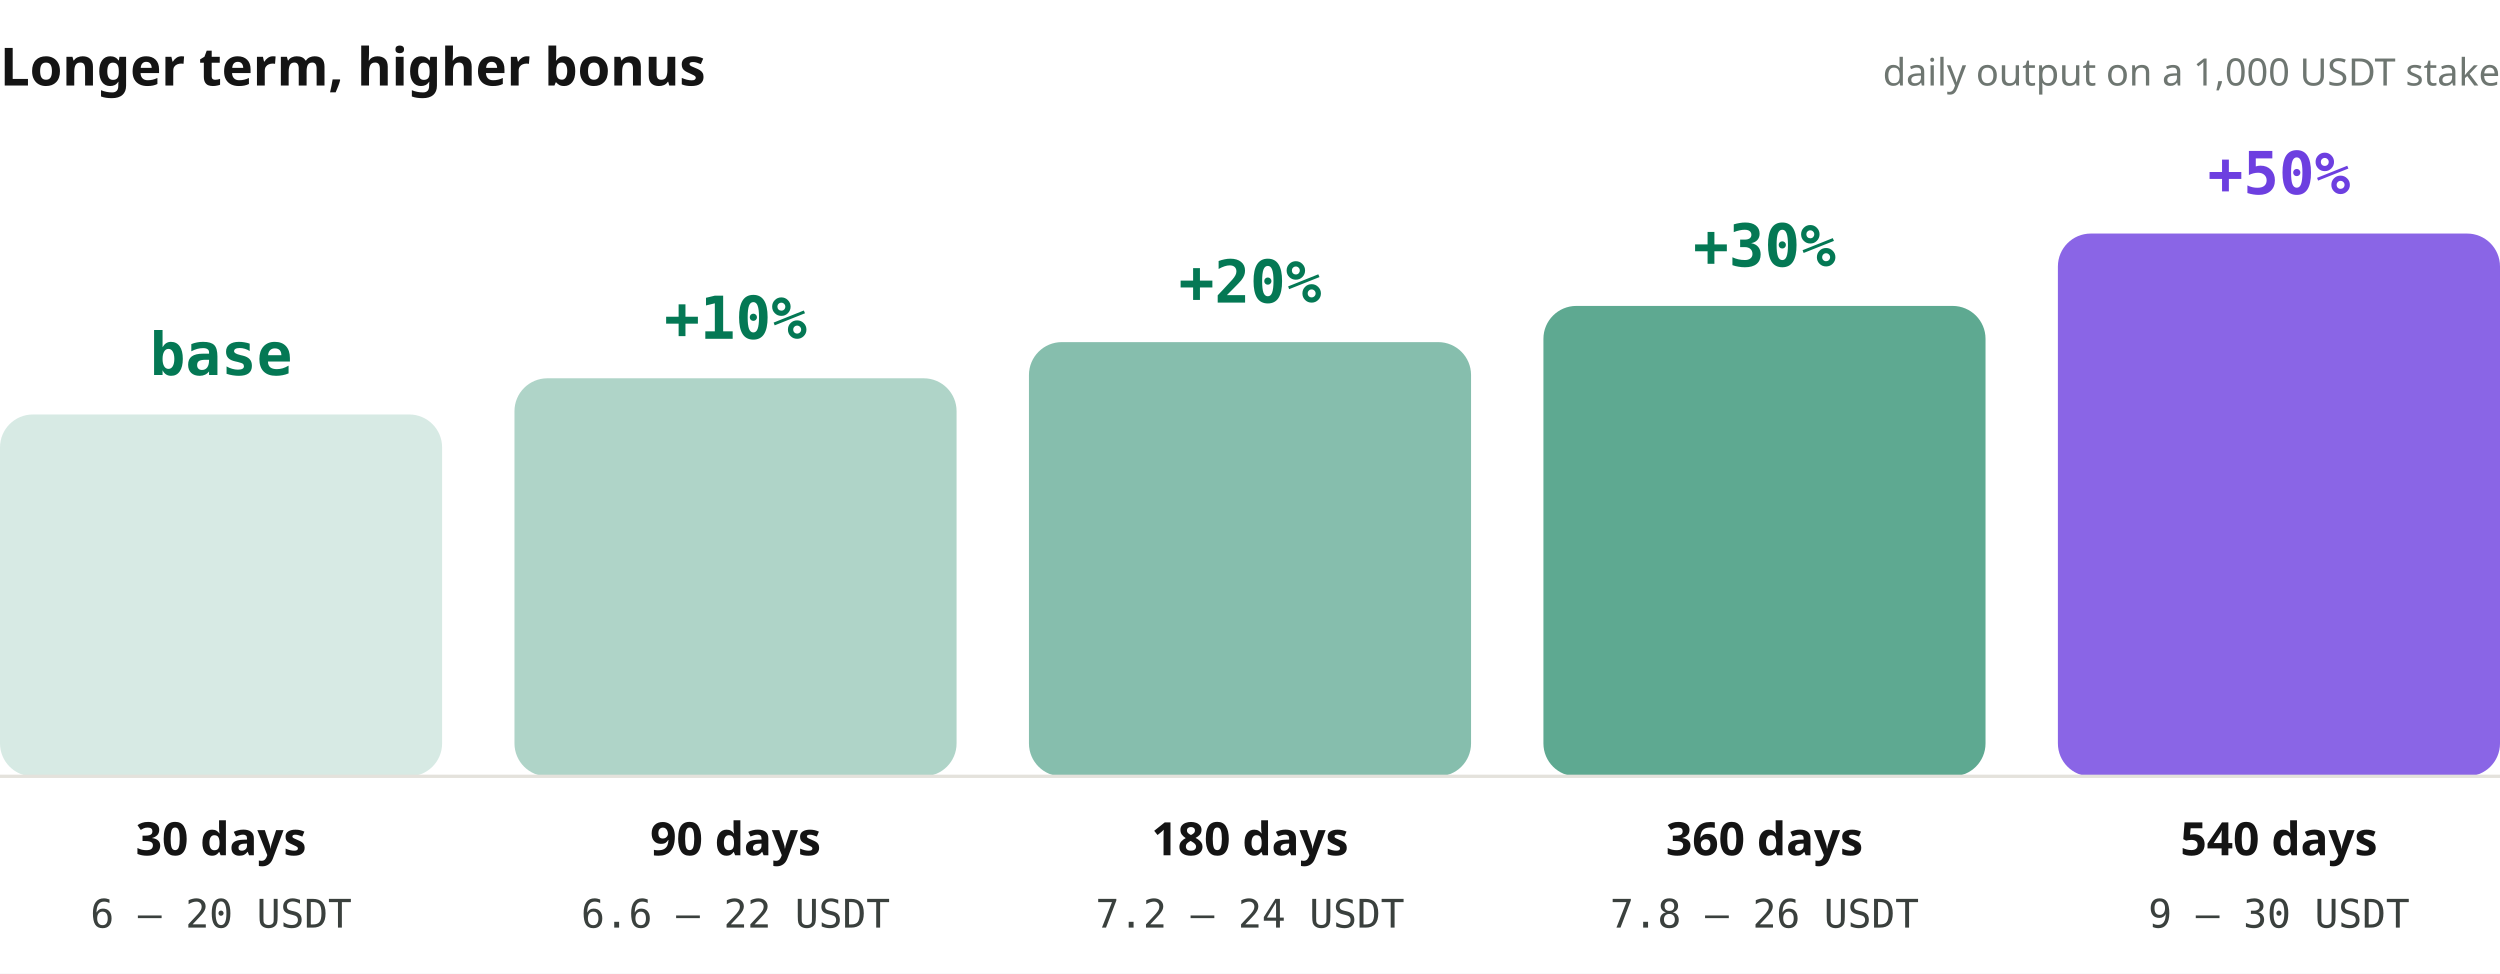
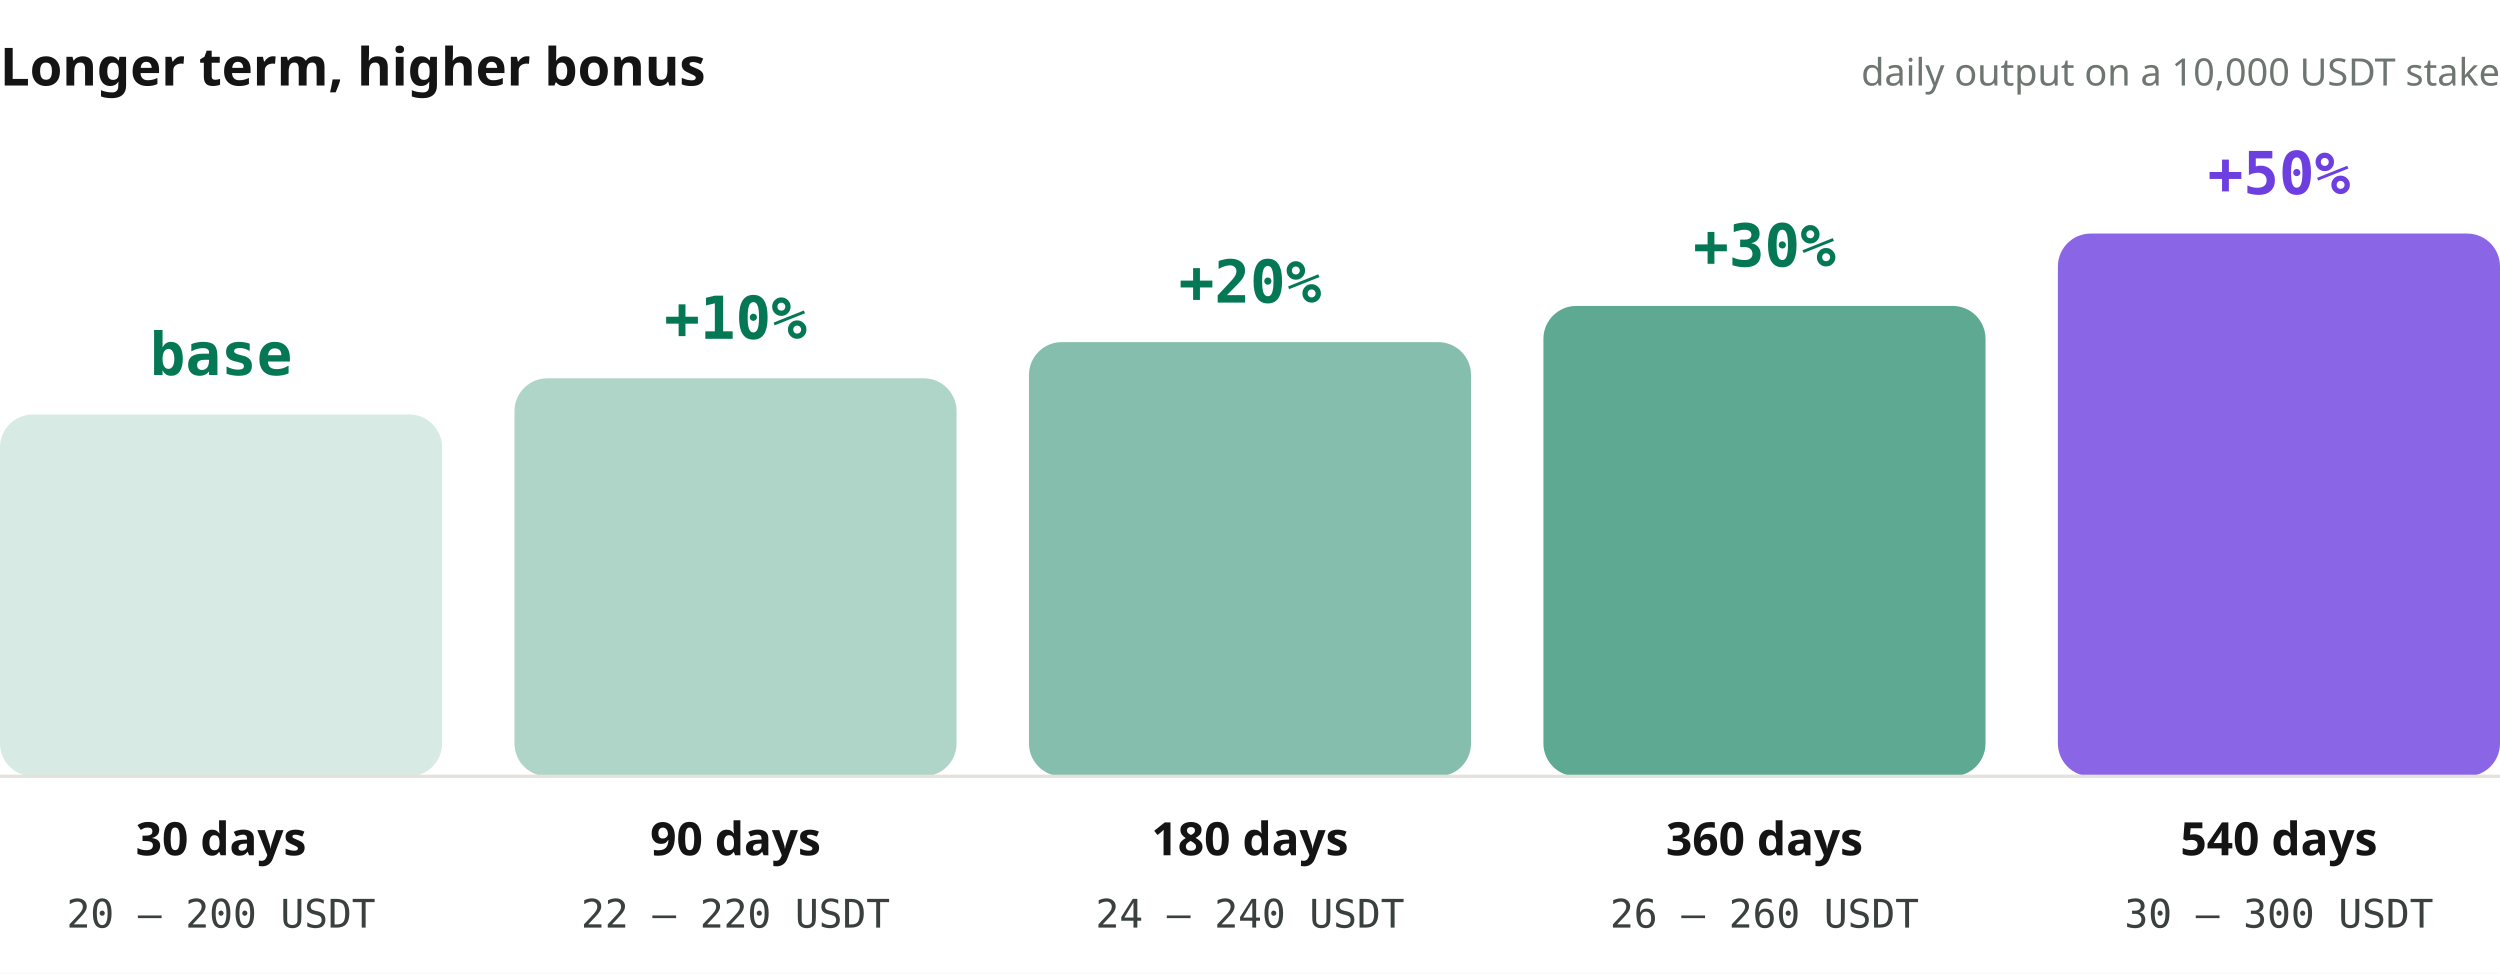
<svg xmlns="http://www.w3.org/2000/svg" viewBox="0 0 760 296" width="760" height="296" style="display:block;background:#FFFFFF">
  <rect width="760" height="296" fill="#FFFFFF" />
  <text x="0" y="26" font-size="16" fill="#141414" font-family="'PingFang SC','Hiragino Sans GB','Noto Sans SC',sans-serif" text-anchor="start" font-weight="700" letter-spacing="0">Longer term, higher bonus</text>
-   <text x="760" y="26" font-size="11.5" fill="#6E7671" font-family="'PingFang SC','Hiragino Sans GB','Noto Sans SC',sans-serif" text-anchor="end" font-weight="400" letter-spacing="0">daily output on a 1,000 USDT stake</text>
+   <text x="760" y="26" font-size="11.5" fill="#6E7671" font-family="'PingFang SC','Hiragino Sans GB','Noto Sans SC',sans-serif" text-anchor="end" font-weight="400" letter-spacing="0">daily output on a 10,000 USDT stake</text>
  <rect x="0.0" y="126.0" width="134.4" height="110.0" rx="10" fill="#047854" fill-opacity="0.16" />
  <text x="67.2" y="114.0" font-size="18" fill="#047854" font-family="'JetBrains Mono','SF Mono',Menlo,monospace" text-anchor="middle" font-weight="700" letter-spacing="0">base</text>
  <text x="67.2" y="260" font-size="14" fill="#141414" font-family="'PingFang SC','Hiragino Sans GB','Noto Sans SC',sans-serif" text-anchor="middle" font-weight="700" letter-spacing="0">30 days</text>
-   <text x="67.2" y="282" font-size="12" fill="#3A403D" font-family="'JetBrains Mono','SF Mono',Menlo,monospace" text-anchor="middle" font-weight="500" letter-spacing="0">6 – 20 USDT</text>
+   <text x="67.2" y="282" font-size="12" fill="#3A403D" font-family="'JetBrains Mono','SF Mono',Menlo,monospace" text-anchor="middle" font-weight="500" letter-spacing="0">20 – 200 USDT</text>
  <rect x="156.4" y="115.0" width="134.4" height="121.0" rx="10" fill="#047854" fill-opacity="0.32" />
  <text x="223.6" y="103" font-size="18" fill="#047854" font-family="'JetBrains Mono','SF Mono',Menlo,monospace" text-anchor="middle" font-weight="700" letter-spacing="0">+10%</text>
  <text x="223.6" y="260" font-size="14" fill="#141414" font-family="'PingFang SC','Hiragino Sans GB','Noto Sans SC',sans-serif" text-anchor="middle" font-weight="700" letter-spacing="0">90 days</text>
-   <text x="223.6" y="282" font-size="12" fill="#3A403D" font-family="'JetBrains Mono','SF Mono',Menlo,monospace" text-anchor="middle" font-weight="500" letter-spacing="0">6.6 – 22 USDT</text>
+   <text x="223.6" y="282" font-size="12" fill="#3A403D" font-family="'JetBrains Mono','SF Mono',Menlo,monospace" text-anchor="middle" font-weight="500" letter-spacing="0">22 – 220 USDT</text>
  <rect x="312.8" y="104.0" width="134.4" height="132.0" rx="10" fill="#047854" fill-opacity="0.48" />
  <text x="380.0" y="92.0" font-size="18" fill="#047854" font-family="'JetBrains Mono','SF Mono',Menlo,monospace" text-anchor="middle" font-weight="700" letter-spacing="0">+20%</text>
  <text x="380.0" y="260" font-size="14" fill="#141414" font-family="'PingFang SC','Hiragino Sans GB','Noto Sans SC',sans-serif" text-anchor="middle" font-weight="700" letter-spacing="0">180 days</text>
-   <text x="380.0" y="282" font-size="12" fill="#3A403D" font-family="'JetBrains Mono','SF Mono',Menlo,monospace" text-anchor="middle" font-weight="500" letter-spacing="0">7.2 – 24 USDT</text>
+   <text x="380.0" y="282" font-size="12" fill="#3A403D" font-family="'JetBrains Mono','SF Mono',Menlo,monospace" text-anchor="middle" font-weight="500" letter-spacing="0">24 – 240 USDT</text>
  <rect x="469.2" y="93.0" width="134.4" height="143.0" rx="10" fill="#047854" fill-opacity="0.64" />
  <text x="536.4" y="81.0" font-size="18" fill="#047854" font-family="'JetBrains Mono','SF Mono',Menlo,monospace" text-anchor="middle" font-weight="700" letter-spacing="0">+30%</text>
  <text x="536.4" y="260" font-size="14" fill="#141414" font-family="'PingFang SC','Hiragino Sans GB','Noto Sans SC',sans-serif" text-anchor="middle" font-weight="700" letter-spacing="0">360 days</text>
-   <text x="536.4" y="282" font-size="12" fill="#3A403D" font-family="'JetBrains Mono','SF Mono',Menlo,monospace" text-anchor="middle" font-weight="500" letter-spacing="0">7.8 – 26 USDT</text>
+   <text x="536.4" y="282" font-size="12" fill="#3A403D" font-family="'JetBrains Mono','SF Mono',Menlo,monospace" text-anchor="middle" font-weight="500" letter-spacing="0">26 – 260 USDT</text>
  <rect x="625.6" y="71.0" width="134.4" height="165.0" rx="10" fill="#6D3FE0" fill-opacity="0.80" />
  <text x="692.8" y="59.0" font-size="18" fill="#6D3FE0" font-family="'JetBrains Mono','SF Mono',Menlo,monospace" text-anchor="middle" font-weight="700" letter-spacing="0">+50%</text>
  <text x="692.8" y="260" font-size="14" fill="#141414" font-family="'PingFang SC','Hiragino Sans GB','Noto Sans SC',sans-serif" text-anchor="middle" font-weight="700" letter-spacing="0">540 days</text>
-   <text x="692.8" y="282" font-size="12" fill="#3A403D" font-family="'JetBrains Mono','SF Mono',Menlo,monospace" text-anchor="middle" font-weight="500" letter-spacing="0">9 – 30 USDT</text>
+   <text x="692.8" y="282" font-size="12" fill="#3A403D" font-family="'JetBrains Mono','SF Mono',Menlo,monospace" text-anchor="middle" font-weight="500" letter-spacing="0">30 – 300 USDT</text>
  <line x1="0" y1="236" x2="760" y2="236" stroke="#E4E2DC" />
</svg>
